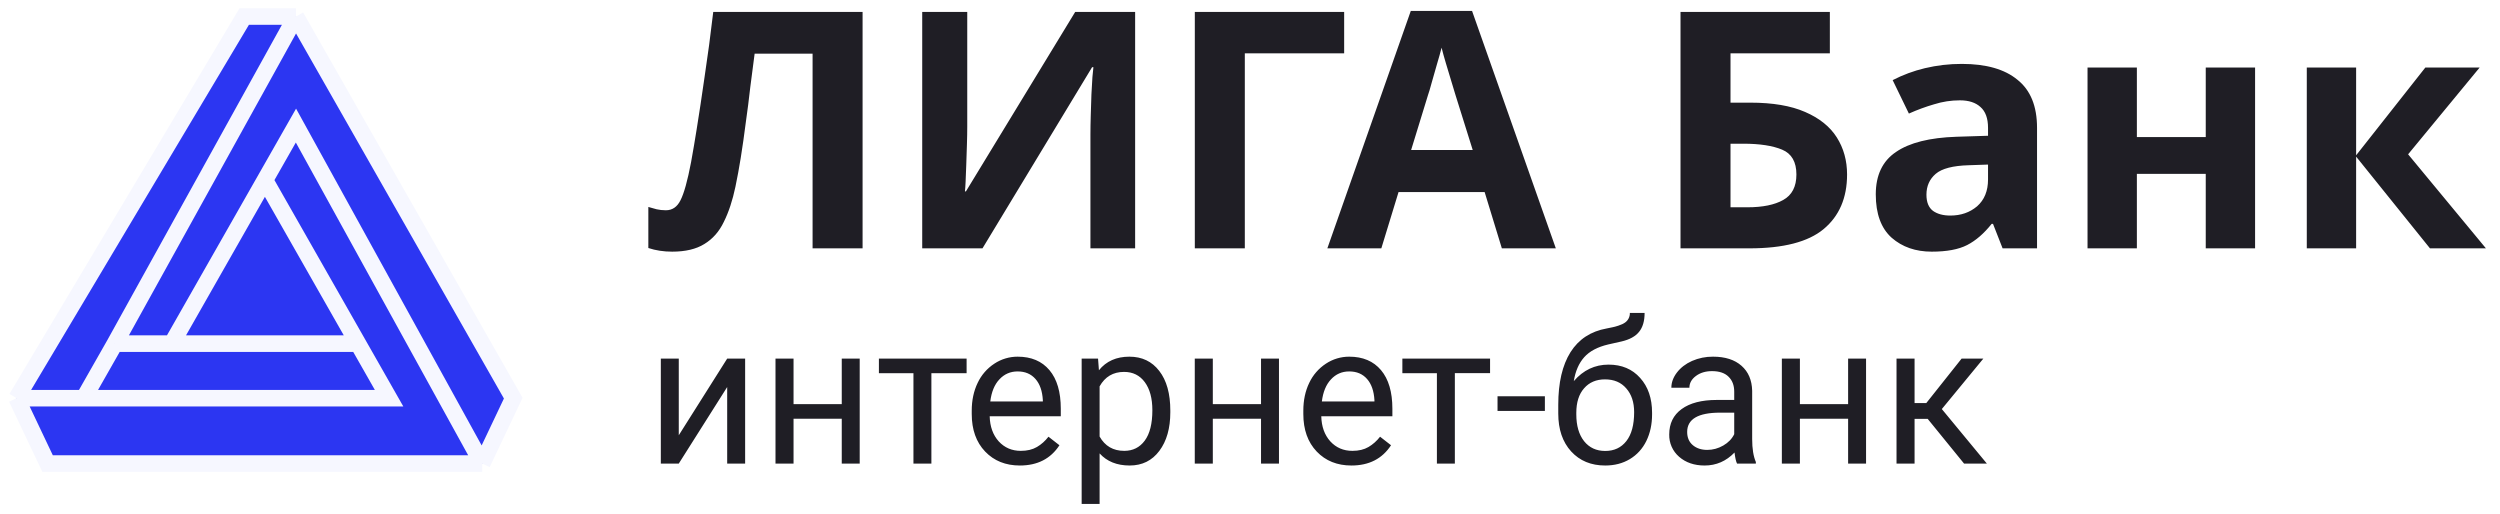
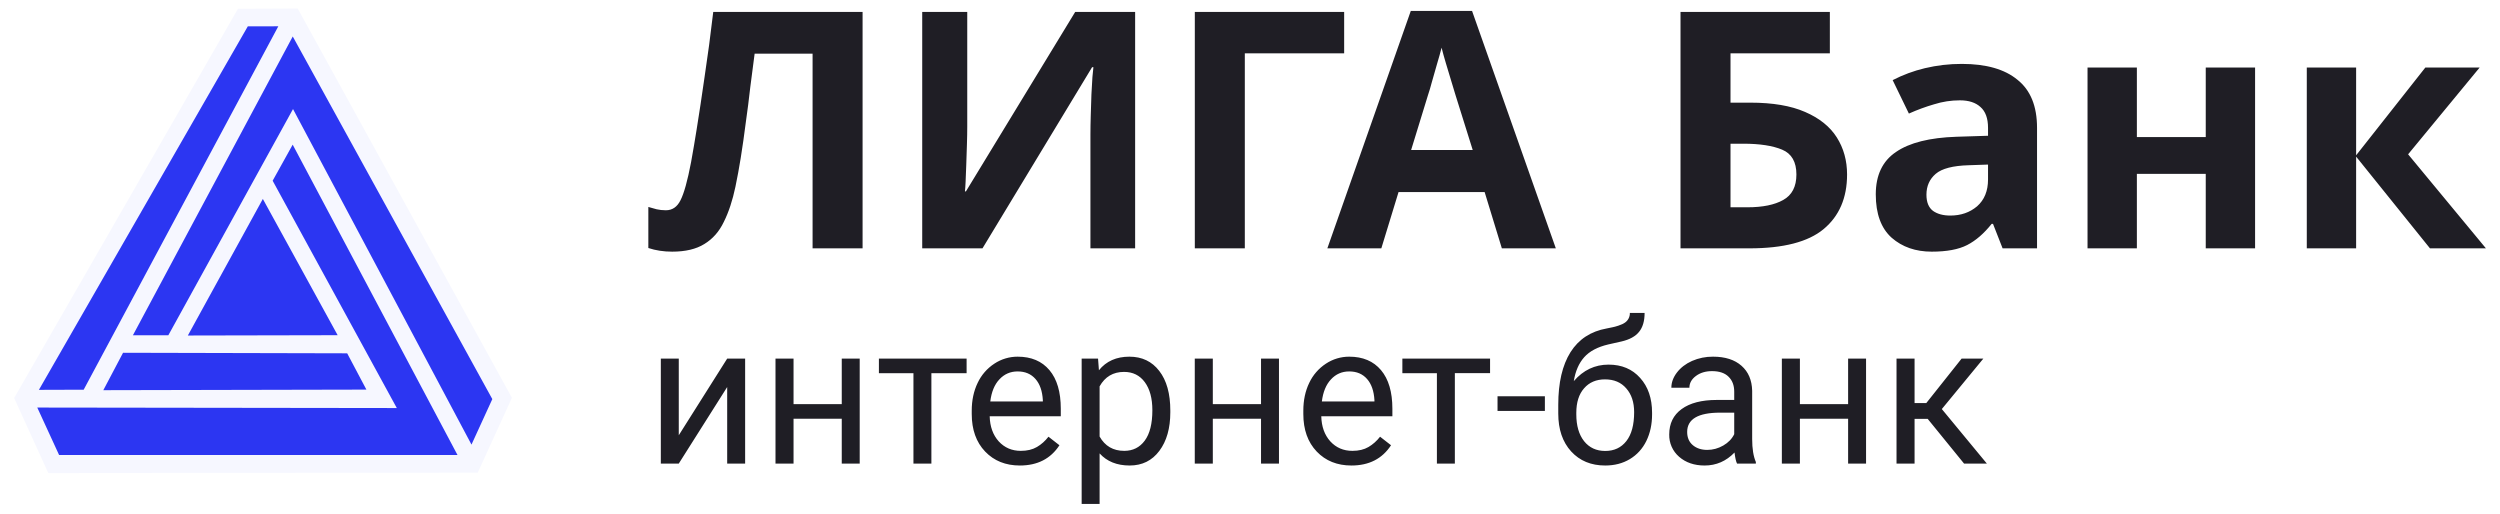
<svg xmlns="http://www.w3.org/2000/svg" viewBox="0 0 151 31" fill="none">
-   <path d="M52.1 15h-3.02V3.24h-3.5l-.26 2a70.91 70.91 0 01-.28 2.2 66.072 66.072 0 01-.3 2.1 39.205 39.205 0 01-.32 1.74c-.173.827-.407 1.533-.7 2.12-.28.587-.673 1.033-1.18 1.34-.493.307-1.14.46-1.94.46-.52 0-1-.073-1.44-.22V12.5c.173.053.34.1.5.14.173.04.36.06.56.06.387 0 .68-.2.88-.6.213-.413.427-1.18.64-2.3a90.4 90.4 0 00.34-2c.147-.907.307-1.967.48-3.18.187-1.227.36-2.527.52-3.9h9.02V15zM55.702.72h2.72v6.9c0 .333-.006.707-.02 1.12l-.04 1.22c-.013.387-.026.727-.04 1.02-.013.28-.026.473-.04.58h.06l6.6-10.84h3.62V15h-2.7V8.14c0-.36.007-.753.02-1.18l.04-1.26c.027-.4.047-.747.06-1.04.027-.307.047-.507.06-.6h-.08L59.342 15h-3.64V.72zm25.485 0v2.5h-6V15h-3.02V.72h9.02zM90.712 15l-1.04-3.4h-5.2l-1.04 3.4h-3.26L85.212.66h3.7L93.972 15h-3.26zm-1.76-5.94l-1.04-3.32a76.767 76.767 0 00-.26-.86c-.107-.347-.213-.7-.32-1.06-.107-.36-.194-.673-.26-.94-.067.267-.16.6-.28 1-.107.387-.213.76-.32 1.12-.093.347-.167.593-.22.74l-1.02 3.32h3.72zM101.503 15V.72h9.02v2.5h-6V6.2h1.2c1.347 0 2.447.187 3.3.56.867.373 1.507.887 1.92 1.54.413.653.62 1.4.62 2.24 0 1.413-.473 2.513-1.42 3.3-.933.773-2.427 1.16-4.48 1.16h-4.16zm3.02-2.48h1.02c.92 0 1.64-.147 2.16-.44.533-.293.8-.807.8-1.54 0-.76-.287-1.26-.86-1.5s-1.353-.36-2.34-.36h-.78v3.84zm13.974-8.66c1.467 0 2.587.32 3.36.96.787.627 1.18 1.593 1.18 2.9V15h-2.08l-.58-1.48h-.08c-.467.587-.96 1.013-1.48 1.28-.52.267-1.233.4-2.14.4-.973 0-1.78-.28-2.42-.84-.64-.573-.96-1.447-.96-2.62 0-1.16.407-2.013 1.22-2.56.813-.56 2.033-.867 3.66-.92l1.9-.06v-.48c0-.573-.153-.993-.46-1.26-.293-.267-.707-.4-1.24-.4s-1.053.08-1.56.24c-.507.147-1.013.333-1.52.56l-.98-2.02a8.586 8.586 0 011.94-.72 9.54 9.54 0 012.24-.26zm1.58 6.08l-1.16.04c-.96.027-1.627.2-2 .52s-.56.74-.56 1.26c0 .453.133.78.4.98.267.187.613.28 1.04.28.64 0 1.18-.187 1.62-.56.44-.387.66-.927.66-1.62v-.9zm8.99-5.86v4.2h4.16v-4.2h2.98V15h-2.98v-4.5h-4.16V15h-2.98V4.08h2.98zm17.423 0h3.28l-4.32 5.24 4.7 5.68h-3.38l-4.46-5.54V15h-2.98V4.08h2.98v5.3l4.18-5.3zM43.922 21.66h1.084V28h-1.084v-4.623L40.998 28h-1.084v-6.34h1.084v4.63l2.924-4.63zM51.926 28h-1.084v-2.707H47.93V28h-1.09v-6.34h1.09v2.748h2.912V21.66h1.084V28zm6.457-5.46h-2.127V28h-1.084v-5.46h-2.086v-.88h5.297v.88zm3.217 5.577c-.86 0-1.559-.281-2.098-.844-.54-.566-.809-1.322-.809-2.267v-.2c0-.628.12-1.189.358-1.681a2.815 2.815 0 011.008-1.16 2.535 2.535 0 011.406-.422c.824 0 1.465.271 1.922.814.457.543.685 1.32.685 2.332v.452h-4.295c.016.625.198 1.13.545 1.517.352.383.797.574 1.336.574.383 0 .707-.078.973-.234.266-.156.498-.363.697-.621l.662.516c-.531.816-1.328 1.224-2.39 1.224zm-.135-5.683c-.438 0-.805.16-1.102.48-.297.316-.48.762-.55 1.336h3.175v-.082c-.031-.55-.18-.977-.445-1.277-.266-.305-.625-.457-1.078-.457zm9.222 2.466c0 .965-.22 1.743-.662 2.332-.441.59-1.039.885-1.793.885-.77 0-1.375-.244-1.816-.732v3.052h-1.084V21.66h.99l.053.703c.441-.547 1.055-.82 1.84-.82.762 0 1.363.287 1.804.861.446.575.668 1.373.668 2.397v.1zm-1.084-.123c0-.715-.152-1.279-.456-1.693-.305-.414-.723-.621-1.254-.621-.657 0-1.149.29-1.477.873v3.03c.324.577.82.866 1.488.866.52 0 .932-.205 1.237-.615.308-.414.462-1.027.462-1.84zM77.25 28h-1.084v-2.707h-2.912V28h-1.09v-6.34h1.09v2.748h2.912V21.66h1.084V28zm4.377.117c-.86 0-1.559-.281-2.098-.844-.539-.566-.808-1.322-.808-2.267v-.2c0-.628.119-1.189.357-1.681a2.815 2.815 0 011.008-1.16 2.536 2.536 0 011.406-.422c.824 0 1.465.271 1.922.814.457.543.686 1.32.686 2.332v.452h-4.295c.015.625.197 1.13.545 1.517.351.383.797.574 1.336.574.382 0 .707-.078.972-.234.266-.156.498-.363.698-.621l.662.516c-.532.816-1.329 1.224-2.391 1.224zm-.135-5.683c-.437 0-.805.16-1.101.48-.297.316-.48.762-.551 1.336h3.176v-.082c-.032-.55-.18-.977-.446-1.277-.265-.305-.625-.457-1.078-.457zm8.508.105h-2.127V28h-1.084v-5.46h-2.086v-.88H90v.88zm3.31 2.28h-2.859v-.885h2.86v.884zm3.844-2.796c.797 0 1.434.268 1.91.803.48.531.721 1.233.721 2.104v.1c0 .597-.115 1.132-.346 1.605-.23.468-.562.834-.996 1.095-.43.258-.925.387-1.488.387-.852 0-1.537-.283-2.057-.85-.52-.57-.779-1.333-.779-2.29v-.528c0-1.332.246-2.39.738-3.176.496-.785 1.227-1.263 2.192-1.435.547-.098.916-.217 1.107-.358a.68.68 0 00.287-.58h.891c0 .489-.111.87-.334 1.143-.219.273-.57.467-1.055.58l-.808.182c-.645.152-1.13.41-1.453.773-.32.36-.53.84-.627 1.442.574-.665 1.273-.997 2.097-.997zm-.21.891c-.532 0-.954.18-1.266.54-.313.355-.469.849-.469 1.482v.093c0 .68.156 1.219.469 1.617.316.395.742.592 1.277.592.54 0 .965-.199 1.277-.597.313-.399.47-.98.47-1.746 0-.598-.159-1.077-.475-1.436-.313-.363-.74-.545-1.284-.545zM104.917 28c-.063-.125-.113-.348-.152-.668-.504.523-1.106.785-1.805.785-.625 0-1.139-.176-1.541-.527a1.726 1.726 0 01-.598-1.348c0-.66.25-1.172.75-1.535.504-.367 1.211-.55 2.121-.55h1.055v-.499c0-.379-.113-.68-.34-.902-.226-.227-.56-.34-1.002-.34-.386 0-.711.098-.972.293-.262.195-.393.432-.393.709h-1.09c0-.316.111-.621.334-.914.227-.297.531-.531.914-.703a3.098 3.098 0 011.272-.258c.73 0 1.302.184 1.717.55.414.364.628.866.644 1.507v2.918c0 .582.074 1.044.223 1.388V28h-1.137zm-1.799-.826c.34 0 .662-.088.967-.264.305-.176.525-.404.662-.685v-1.301h-.85c-1.328 0-1.992.389-1.992 1.166 0 .34.114.605.34.797.227.191.518.287.873.287zm9.592.826h-1.084v-2.707h-2.912V28h-1.09v-6.34h1.09v2.748h2.912V21.66h1.084V28zm3.721-2.701h-.791V28h-1.09v-6.34h1.09v2.684h.709l2.132-2.684h1.313l-2.508 3.047L120.006 28h-1.377l-2.197-2.701z" fill="#1F1E25" />
-   <path d="M17.875 1H14.75L1 24.049h4.063l1.875-3.293L17.874 1z" fill="#2C36F2" />
-   <path d="M2.875 28h26.25L17.875 7.585 16 10.878l5.625 9.878L23.5 24.05H1L2.875 28z" fill="#2C36F2" />
-   <path d="M23.5 24.049l-1.875-3.293H6.937L5.063 24.05H23.5z" fill="#2C36F2" />
-   <path d="M29.125 28L31 24.049 17.875 1 6.937 20.756h3.438L16 10.878l1.875-3.293L29.125 28z" fill="#2C36F2" />
-   <path d="M16 10.878l-5.625 9.878h11.25L16 10.878z" fill="#2C36F2" />
-   <path d="M29.125 28H2.875L1 24.049M29.125 28L31 24.049 17.875 1m11.25 27L17.875 7.585 16 10.878M17.875 1H14.75L1 24.049M17.875 1L6.937 20.756M1 24.05h4.063M16 10.878l-5.625 9.878M16 10.878l5.625 9.878m-11.25 0h11.25m-11.25 0H6.937m14.688 0L23.5 24.05H5.062m1.875-3.293L5.063 24.05" stroke="#F6F7FF" />
+   <path d="M52.1 15h-3.02V3.24h-3.5l-.26 2a70.91 70.91 0 01-.28 2.2 66.072 66.072 0 01-.3 2.1 39.205 39.205 0 01-.32 1.74c-.173.827-.407 1.533-.7 2.12-.28.587-.673 1.033-1.18 1.34-.493.307-1.14.46-1.94.46-.52 0-1-.073-1.44-.22V12.5c.173.053.34.1.5.14.173.04.36.06.56.06.387 0 .68-.2.88-.6.213-.413.427-1.18.64-2.3a90.4 90.4 0 00.34-2c.147-.907.307-1.967.48-3.18.187-1.227.36-2.527.52-3.9h9.02V15zM55.702.72h2.72v6.9c0 .333-.006.707-.02 1.12l-.04 1.22c-.013.387-.026.727-.04 1.02-.013.28-.026.473-.04.58h.06l6.6-10.84h3.62V15h-2.7V8.14c0-.36.007-.753.02-1.18l.04-1.26c.027-.4.047-.747.06-1.04.027-.307.047-.507.06-.6h-.08L59.342 15h-3.64V.72zm25.485 0v2.5h-6V15h-3.02V.72h9.02zM90.712 15l-1.04-3.4h-5.2l-1.04 3.4h-3.26L85.212.66h3.7L93.972 15h-3.26zm-1.76-5.94l-1.04-3.32a76.767 76.767 0 00-.26-.86c-.107-.347-.213-.7-.32-1.06-.107-.36-.194-.673-.26-.94-.067.267-.16.6-.28 1-.107.387-.213.76-.32 1.12a10.24 10.24 0 01-.22.74l-1.02 3.32h3.72zM101.503 15V.72h9.02v2.5h-6V6.2h1.2c1.347 0 2.447.187 3.3.56.867.373 1.507.887 1.92 1.54.413.653.62 1.4.62 2.24 0 1.413-.473 2.513-1.42 3.3-.933.773-2.427 1.16-4.48 1.16h-4.16zm3.02-2.48h1.02c.92 0 1.64-.147 2.16-.44.533-.293.8-.807.8-1.54 0-.76-.287-1.26-.86-1.5s-1.353-.36-2.34-.36h-.78v3.84zm13.974-8.66c1.467 0 2.587.32 3.36.96.787.627 1.18 1.593 1.18 2.9V15h-2.08l-.58-1.48h-.08c-.467.587-.96 1.013-1.48 1.28-.52.267-1.233.4-2.14.4-.973 0-1.78-.28-2.42-.84-.64-.573-.96-1.447-.96-2.62 0-1.16.407-2.013 1.22-2.56.813-.56 2.033-.867 3.66-.92l1.9-.06v-.48c0-.573-.153-.993-.46-1.26-.293-.267-.707-.4-1.24-.4s-1.053.08-1.56.24c-.507.147-1.013.333-1.52.56l-.98-2.02a8.586 8.586 0 011.94-.72 9.54 9.54 0 012.24-.26zm1.58 6.08l-1.16.04c-.96.027-1.627.2-2 .52s-.56.74-.56 1.26c0 .453.133.78.4.98.267.187.613.28 1.04.28.64 0 1.18-.187 1.62-.56.44-.387.66-.927.66-1.62v-.9zm8.99-5.86v4.2h4.16v-4.2h2.98V15h-2.98v-4.5h-4.16V15h-2.98V4.08h2.98zm17.423 0h3.28l-4.32 5.24 4.7 5.68h-3.38l-4.46-5.54V15h-2.98V4.08h2.98v5.3l4.18-5.3zM43.922 21.66h1.084V28h-1.084v-4.623L40.998 28h-1.084v-6.34h1.084v4.63l2.924-4.63zM51.926 28h-1.084v-2.707H47.93V28h-1.09v-6.34h1.09v2.748h2.912V21.66h1.084V28zm6.457-5.46h-2.127V28h-1.084v-5.46h-2.086v-.88h5.297v.88zm3.217 5.577c-.86 0-1.559-.281-2.098-.844-.54-.566-.809-1.322-.809-2.267v-.2c0-.628.12-1.189.358-1.681a2.815 2.815 0 011.008-1.16 2.535 2.535 0 011.406-.422c.824 0 1.465.271 1.922.814.457.543.685 1.32.685 2.332v.452h-4.295c.016.625.198 1.13.545 1.517.352.383.797.574 1.336.574.383 0 .707-.078.973-.234.266-.156.498-.363.697-.621l.662.516c-.531.816-1.328 1.224-2.39 1.224zm-.135-5.683c-.438 0-.805.16-1.102.48-.297.316-.48.762-.55 1.336h3.175v-.082c-.031-.55-.18-.977-.445-1.277-.266-.305-.625-.457-1.078-.457zm9.222 2.466c0 .965-.22 1.743-.662 2.332-.441.59-1.039.885-1.793.885-.77 0-1.375-.244-1.816-.732v3.052h-1.084V21.66h.99l.053.703c.441-.547 1.055-.82 1.84-.82.762 0 1.363.287 1.804.861.446.575.668 1.373.668 2.397v.1zm-1.084-.123c0-.715-.152-1.279-.456-1.693-.305-.414-.723-.621-1.254-.621-.657 0-1.149.29-1.477.873v3.03c.324.577.82.866 1.488.866.52 0 .932-.205 1.237-.615.308-.414.462-1.027.462-1.84zM77.25 28h-1.084v-2.707h-2.912V28h-1.09v-6.34h1.09v2.748h2.912V21.66h1.084V28zm4.377.117c-.86 0-1.559-.281-2.098-.844-.539-.566-.808-1.322-.808-2.267v-.2c0-.628.119-1.189.357-1.681a2.815 2.815 0 011.008-1.16 2.536 2.536 0 011.406-.422c.824 0 1.465.271 1.922.814.457.543.686 1.32.686 2.332v.452h-4.295c.015.625.197 1.13.545 1.517.351.383.797.574 1.336.574.382 0 .707-.078.972-.234.266-.156.498-.363.698-.621l.662.516c-.532.816-1.329 1.224-2.391 1.224zm-.135-5.683c-.437 0-.805.16-1.101.48-.297.316-.48.762-.551 1.336h3.176v-.082c-.032-.55-.18-.977-.446-1.277-.265-.305-.625-.457-1.078-.457zm8.508.105h-2.127V28h-1.084v-5.46h-2.086v-.88H90v.88zm3.31 2.28h-2.859v-.885h2.86v.884zm3.844-2.796c.797 0 1.434.268 1.91.803.48.531.721 1.233.721 2.104v.1c0 .597-.115 1.132-.346 1.605-.23.468-.562.834-.996 1.095-.43.258-.925.387-1.488.387-.852 0-1.537-.283-2.057-.85-.52-.57-.779-1.333-.779-2.29v-.528c0-1.332.246-2.39.738-3.176.496-.785 1.227-1.263 2.192-1.435.547-.098.916-.217 1.107-.358a.68.68 0 00.287-.58h.891c0 .489-.111.87-.334 1.143-.219.273-.57.467-1.055.58l-.808.182c-.645.152-1.13.41-1.453.773-.32.36-.53.84-.627 1.442.574-.665 1.273-.997 2.097-.997zm-.21.891c-.532 0-.954.18-1.266.54-.313.355-.469.849-.469 1.482v.093c0 .68.156 1.219.469 1.617.316.395.742.592 1.277.592.54 0 .965-.199 1.277-.597.313-.399.47-.98.47-1.746 0-.598-.159-1.077-.475-1.436-.313-.363-.74-.545-1.284-.545zM104.917 28c-.063-.125-.113-.348-.152-.668-.504.523-1.106.785-1.805.785-.625 0-1.139-.176-1.541-.527a1.726 1.726 0 01-.598-1.348c0-.66.25-1.172.75-1.535.504-.367 1.211-.55 2.121-.55h1.055v-.499c0-.379-.113-.68-.34-.902-.226-.227-.56-.34-1.002-.34-.386 0-.711.098-.972.293-.262.195-.393.432-.393.709h-1.09c0-.316.111-.621.334-.914.227-.297.531-.531.914-.703a3.098 3.098 0 011.272-.258c.73 0 1.302.184 1.717.55.414.364.628.866.644 1.507v2.918c0 .582.074 1.044.223 1.388V28h-1.137zm-1.799-.826c.34 0 .662-.088.967-.264.305-.176.525-.404.662-.685v-1.301h-.85c-1.328 0-1.992.389-1.992 1.166 0 .34.114.605.34.797.227.191.518.287.873.287zm9.592.826h-1.084v-2.707h-2.912V28h-1.09v-6.34h1.09v2.748h2.912V21.66h1.084V28zm3.721-2.701h-.791V28h-1.09v-6.34h1.09v2.684h.709l2.132-2.684h1.313l-2.508 3.047 2.72 3.293h-1.377l-2.197-2.701z" fill="#1F1E25" />
+   <path d="M.854 24.04L14.374.53l3.608-.015L30.92 24.027l-2.065 4.522-25.938.024z" fill="#f6f7ff" />
+   <path d="M2.35 23.547L14.968 1.591l1.842-.003-11.756 21.95zM7.432 21.307l-1.192 2.26 15.89-.035-1.16-2.192zM11.346 20.265l4.53-8.249 4.518 8.23z" fill="#2c36f2" />
+   <path d="M8.028 20.249h2.14l7.53-13.662 10.78 20.267 1.258-2.748L17.682 2.203z" fill="#2c36f2" />
+   <path d="M2.251 24.616l1.318 2.866h24.064L17.678 8.737l-1.21 2.179 7.499 13.73z" fill="#2c36f2" />
</svg>
